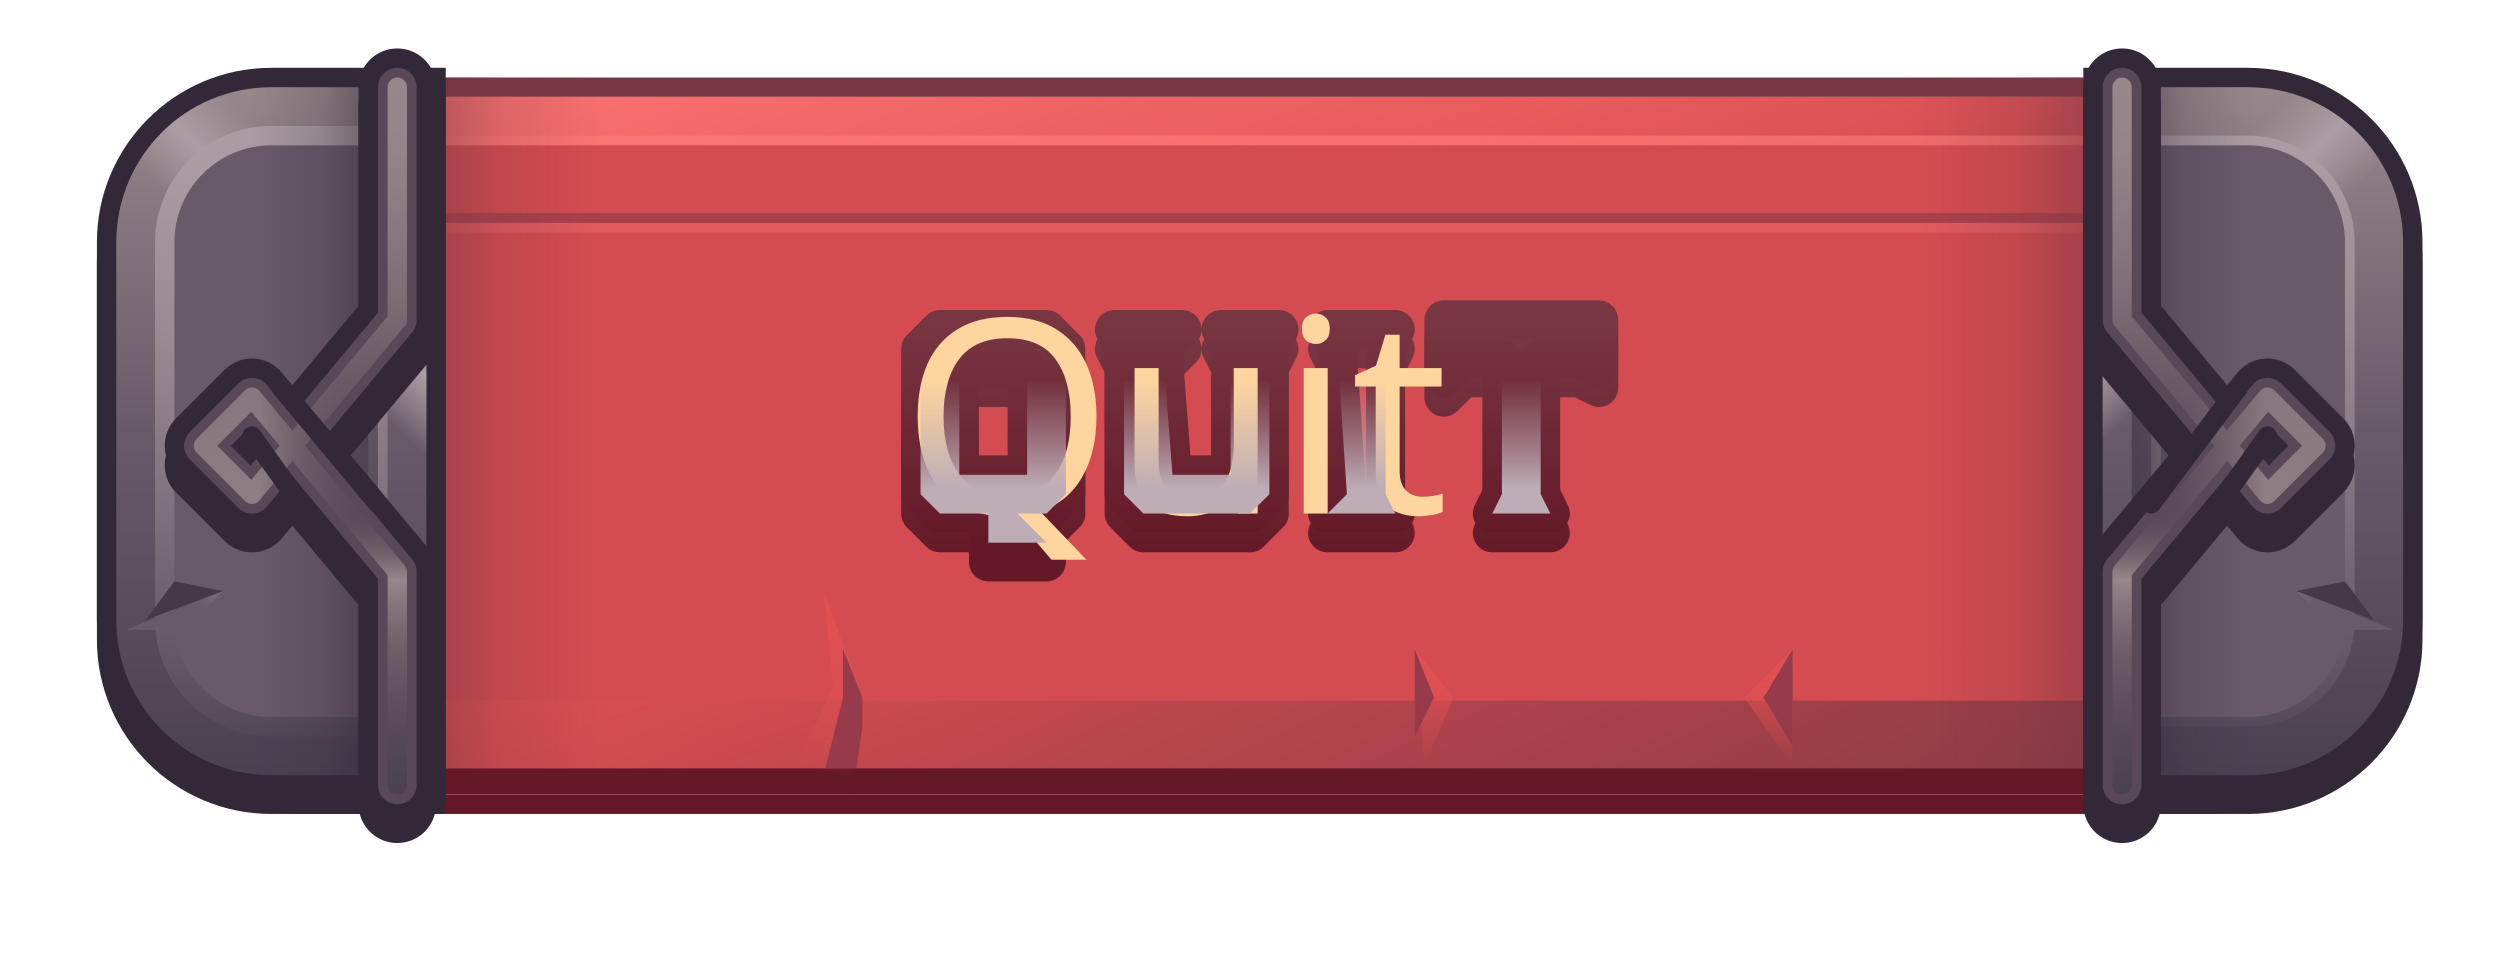
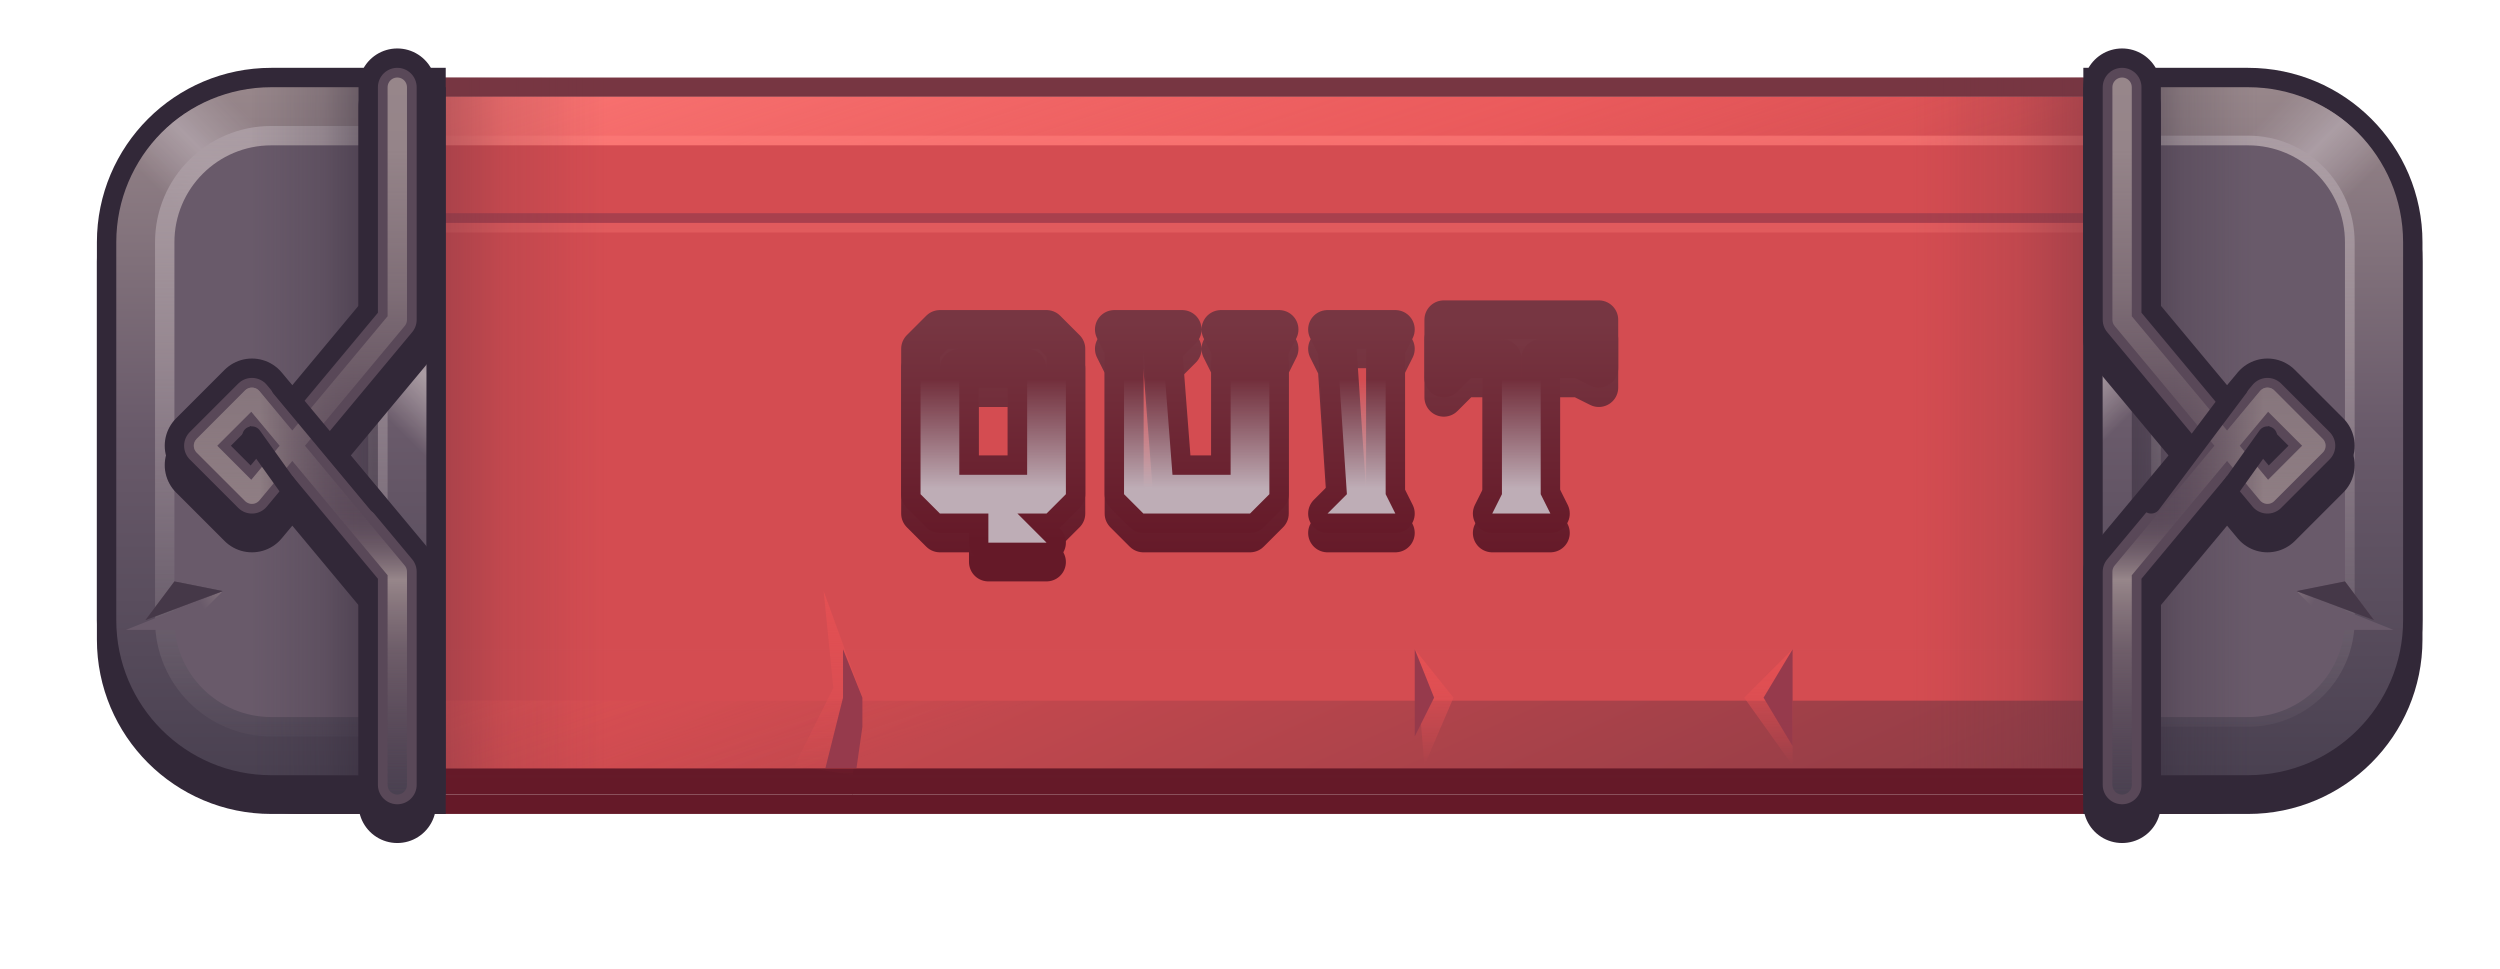
<svg xmlns="http://www.w3.org/2000/svg" xmlns:xlink="http://www.w3.org/1999/xlink" viewBox="0 0 258 100">
  <defs>
    <linearGradient id="New_Gradient_Swatch_33" x1="129.4" x2="129.4" y1="81.6" y2="8.4" gradientUnits="userSpaceOnUse">
      <stop offset="0" stop-color="#651928" />
      <stop offset="1" stop-color="#773642" />
    </linearGradient>
    <linearGradient id="New_Gradient_Swatch_67" x1="166.5" x2="121.3" y1="127.4" y2="27.1" gradientUnits="userSpaceOnUse">
      <stop offset="0" stop-color="#773642" />
      <stop offset="1" stop-color="#e45053" />
    </linearGradient>
    <linearGradient id="New_Gradient_Swatch_68" x1="108.3" x2="135.4" y1="-19" y2="63.3" gradientUnits="userSpaceOnUse">
      <stop offset="0" stop-color="#fe7c79" />
      <stop offset="1" stop-color="#e45053" stop-opacity="0" />
    </linearGradient>
    <linearGradient id="linear-gradient" x1="129" x2="129" y1="78" y2="10.1" gradientTransform="translate(-1 -2)" gradientUnits="userSpaceOnUse">
      <stop offset="0" stop-color="#fe7c79" stop-opacity="0" />
      <stop offset="1" stop-color="#fe7c79" stop-opacity=".7" />
    </linearGradient>
    <linearGradient id="linear-gradient-2" x1="129.4" x2="129.4" y1="68.6" y2="23.4" gradientUnits="userSpaceOnUse">
      <stop offset="0" stop-color="#fe7c79" stop-opacity="0" />
      <stop offset="1" stop-color="#fe7c79" />
    </linearGradient>
    <linearGradient id="linear-gradient-3" x1="129.4" x2="129.4" y1="67.6" y2="22.4" gradientUnits="userSpaceOnUse">
      <stop offset="0" stop-color="#963a4c" stop-opacity="0" />
      <stop offset="1" stop-color="#963a4c" />
    </linearGradient>
    <linearGradient id="New_Gradient_Swatch_12" x1="182.7" x2="182.7" y1="78.9" y2="66.8" gradientUnits="userSpaceOnUse">
      <stop offset="0" stop-color="#e45053" stop-opacity="0" />
      <stop offset="1" stop-color="#e45053" />
    </linearGradient>
    <linearGradient id="New_Gradient_Swatch_12-2" x1="85.8" x2="85.8" y1="80.1" y2="61" xlink:href="#New_Gradient_Swatch_12" />
    <linearGradient id="New_Gradient_Swatch_12-3" x1="147.9" x2="147.9" y1="78.9" y2="67.5" xlink:href="#New_Gradient_Swatch_12" />
    <linearGradient id="linear-gradient-4" x1="232.1" x2="232.1" y1="79.6" y2="9.4" gradientUnits="userSpaceOnUse">
      <stop offset="0" stop-color="#4a4151" />
      <stop offset=".5" stop-color="#695a6a" />
      <stop offset="1" stop-color="#97868a" />
    </linearGradient>
    <linearGradient id="linear-gradient-5" x1="214.4" x2="222.8" y1="31.5" y2="39.9" gradientUnits="userSpaceOnUse">
      <stop offset="0" stop-color="#ab9da4" stop-opacity="0" />
      <stop offset=".5" stop-color="#ab9da4" />
      <stop offset="1" stop-color="#ab9da4" stop-opacity="0" />
    </linearGradient>
    <linearGradient id="linear-gradient-6" x1="232.1" x2="232.1" y1="79.6" y2="9.4" gradientUnits="userSpaceOnUse">
      <stop offset="0" stop-color="#ab9da4" stop-opacity="0" />
      <stop offset="1" stop-color="#ab9da4" />
    </linearGradient>
    <linearGradient id="linear-gradient-7" x1="147" x2="147" y1="-192.9" y2="-197.9" gradientTransform="rotate(-61 409 -144)" gradientUnits="userSpaceOnUse">
      <stop offset="0" stop-color="#695a6a" />
      <stop offset="1" stop-color="#97868a" />
    </linearGradient>
    <linearGradient id="linear-gradient-8" x1="220" x2="233" y1="44" y2="44" gradientUnits="userSpaceOnUse">
      <stop offset="0" stop-color="#322838" />
      <stop offset=".1" stop-color="#322838" stop-opacity=".9" />
      <stop offset=".4" stop-color="#322838" stop-opacity=".4" />
      <stop offset=".8" stop-color="#322838" stop-opacity=".1" />
      <stop offset="1" stop-color="#322838" stop-opacity="0" />
    </linearGradient>
    <linearGradient id="New_Gradient_Swatch_10" x1="529.7" x2="547.7" y1="44.5" y2="44.5" gradientTransform="matrix(-1 0 0 1 745 0)" gradientUnits="userSpaceOnUse">
      <stop offset="0" stop-color="#773642" />
      <stop offset=".2" stop-color="#773642" stop-opacity=".7" />
      <stop offset=".4" stop-color="#773642" stop-opacity=".4" />
      <stop offset=".7" stop-color="#773642" stop-opacity=".2" />
      <stop offset=".8" stop-color="#773642" stop-opacity=".1" />
      <stop offset="1" stop-color="#773642" stop-opacity="0" />
    </linearGradient>
    <linearGradient id="linear-gradient-9" x1="286.6" x2="286.6" y1="79.6" y2="9.4" gradientTransform="matrix(-1 0 0 1 314 0)" xlink:href="#linear-gradient-4" />
    <linearGradient id="linear-gradient-10" x1="268.9" x2="277.3" y1="31.5" y2="39.9" gradientTransform="matrix(-1 0 0 1 314 0)" xlink:href="#linear-gradient-5" />
    <linearGradient id="linear-gradient-11" x1="286.6" x2="286.6" y1="79.6" y2="9.4" gradientTransform="matrix(-1 0 0 1 314 0)" xlink:href="#linear-gradient-6" />
    <linearGradient id="linear-gradient-12" x1="173.1" x2="173.1" y1="-145.1" y2="-150.1" gradientTransform="scale(-1 1) rotate(-61 251 121)" xlink:href="#linear-gradient-7" />
    <linearGradient id="linear-gradient-13" x1="275.5" x2="288.5" gradientTransform="matrix(-1 0 0 1 314 0)" xlink:href="#linear-gradient-8" />
    <linearGradient id="New_Gradient_Swatch_10-2" x1="475.8" x2="493.8" y1="44.5" y2="44.5" gradientTransform="translate(-431)" xlink:href="#New_Gradient_Swatch_10" />
    <linearGradient id="linear-gradient-14" x1="218" x2="240.3" y1="45" y2="45" gradientUnits="userSpaceOnUse">
      <stop offset=".2" stop-color="#594858" stop-opacity="0" />
      <stop offset=".5" stop-color="#7d6c75" stop-opacity=".6" />
      <stop offset=".7" stop-color="#97868a" />
    </linearGradient>
    <linearGradient id="linear-gradient-15" x1="229.1" x2="229.1" y1="82" y2="8" gradientUnits="userSpaceOnUse">
      <stop offset="0" stop-color="#4a4151" />
      <stop offset=".3" stop-color="#594858" stop-opacity="0" />
      <stop offset=".3" stop-color="#5b4a59" stop-opacity="0" />
      <stop offset=".5" stop-color="#6d5c68" stop-opacity=".3" />
      <stop offset=".6" stop-color="#7c6b74" stop-opacity=".6" />
      <stop offset=".7" stop-color="#88777e" stop-opacity=".8" />
      <stop offset=".8" stop-color="#907f85" stop-opacity=".9" />
      <stop offset=".9" stop-color="#958489" />
      <stop offset="1" stop-color="#97868a" />
    </linearGradient>
    <linearGradient id="linear-gradient-16" x1="229.1" x2="229.1" y1="82" y2="8" gradientUnits="userSpaceOnUse">
      <stop offset="0" stop-color="#594858" stop-opacity="0" />
      <stop offset=".2" stop-color="#7d6c75" stop-opacity=".6" />
      <stop offset=".3" stop-color="#97868a" />
      <stop offset=".4" stop-color="#594858" stop-opacity="0" />
    </linearGradient>
    <linearGradient id="linear-gradient-17" x1="91.8" x2="113.8" y1="45" y2="45" gradientTransform="matrix(-1 0 0 1 134 0)" xlink:href="#linear-gradient-14" />
    <linearGradient id="linear-gradient-18" x1="102.8" x2="102.8" y1="82" gradientTransform="matrix(-1 0 0 1 134 0)" xlink:href="#linear-gradient-15" />
    <linearGradient id="linear-gradient-19" x1="102.8" x2="102.8" y1="82" gradientTransform="matrix(-1 0 0 1 134 0)" xlink:href="#linear-gradient-16" />
    <linearGradient id="New_Gradient_Swatch_33-2" x1="129.9" x2="129.9" y1="55.8" y2="33.3" gradientTransform="translate(0 2)" xlink:href="#New_Gradient_Swatch_33" />
    <linearGradient id="New_Gradient_Swatch_33-6" x1="129.9" x2="129.9" y1="55.8" y2="33.3" xlink:href="#New_Gradient_Swatch_33" />
    <linearGradient id="New_Gradient_Swatch_27" x1="129.9" x2="129.9" y1="50.4" y2="27.9" gradientUnits="userSpaceOnUse">
      <stop offset="0" stop-color="#beadb6" />
      <stop offset=".5" stop-color="#beadb6" stop-opacity="0" />
    </linearGradient>
    <style>
      .cls-2{fill:#651928}.cls-22{mix-blend-mode:overlay}.cls-16{fill:#963a4c}.cls-22{opacity:.7}.cls-16,.cls-27{mix-blend-mode:darken}.cls-19,.cls-36,.cls-37,.cls-41,.cls-46,.cls-47{fill:none}.cls-19,.cls-36,.cls-41{stroke:#322838}.cls-19{stroke-miterlimit:10}.cls-19,.cls-37,.cls-46,.cls-47{stroke-width:4px}.cls-24{fill:#695a6a}.cls-26{fill:#594858}.cls-27{fill:#322838;opacity:.5}.cls-36,.cls-37,.cls-41,.cls-46,.cls-47{stroke-linecap:round;stroke-linejoin:round}.cls-36{stroke-width:8px}.cls-37{stroke:#594858}.cls-41{stroke-width:2px}.cls-46{stroke:url(#New_Gradient_Swatch_33-2)}.cls-47{stroke:url(#New_Gradient_Swatch_33-6)}.cls-49{fill:url(#New_Gradient_Swatch_27)}
    </style>
  </defs>
  <g style="isolation:isolate">
    <path d="M228 12a16 16 0 0116 16v38a16 16 0 01-16 16H31a16 16 0 01-16-16V28a16 16 0 0116-16h197m0-2H31a18 18 0 00-18 18v38a18 18 0 0018 18h197a18 18 0 0018-18V28a18 18 0 00-18-18z" class="cls-2" />
    <rect width="228.8" height="69.3" x="15" y="12" class="cls-2" rx="16" />
    <rect width="228.8" height="69.3" x="15" y="12" class="cls-2" rx="16" />
    <rect width="216.8" height="57.3" x="20" y="16" class="cls-2" rx="10" />
    <rect width="216.8" height="57.3" x="21" y="17" class="cls-2" rx="10" />
    <rect width="216.8" height="57.3" x="21" y="17" fill="#651928" opacity=".2" rx="10" />
    <path d="M228 26a3 3 0 013 3v38a3 3 0 01-3 3H31a3 3 0 01-3-3V29a3 3 0 013-3h197m0-1H31a4 4 0 00-4 4v38a4 4 0 004 4h197a4 4 0 004-4V29a4 4 0 00-4-4z" class="cls-2" />
    <path d="M228 25a3 3 0 013 3v38a3 3 0 01-3 3H31a3 3 0 01-3-3V28a3 3 0 013-3h197m0-1H31a4 4 0 00-4 4v38a4 4 0 004 4h197a4 4 0 004-4V28a4 4 0 00-4-4z" class="cls-2" />
    <path fill="url(#New_Gradient_Swatch_33)" d="M228 10a16 16 0 0116 16v38a16 16 0 01-16 16H31a16 16 0 01-16-16V26a16 16 0 0116-16h197m0-2H31a18 18 0 00-18 18v38a18 18 0 0018 18h197a18 18 0 0018-18V26a18 18 0 00-18-18z" />
    <rect width="228.8" height="69.3" x="15" y="10" fill="url(#New_Gradient_Swatch_67)" rx="16" />
    <rect width="228.8" height="69.3" x="15" y="10" fill="url(#New_Gradient_Swatch_68)" rx="16" />
    <rect width="216.8" height="57.3" x="20" y="14" fill="url(#linear-gradient)" rx="10" />
    <rect width="216.8" height="57.3" x="21" y="15" fill="#e45053" rx="10" />
    <rect width="216.8" height="57.3" x="21" y="15" fill="#963a4c" opacity=".2" rx="10" />
    <path fill="url(#linear-gradient-2)" d="M228 24a3 3 0 013 3v38a3 3 0 01-3 3H31a3 3 0 01-3-3V27a3 3 0 013-3h197m0-1H31a4 4 0 00-4 4v38a4 4 0 004 4h197a4 4 0 004-4V27a4 4 0 00-4-4z" opacity=".3" />
    <path fill="url(#linear-gradient-3)" d="M228 23a3 3 0 013 3v38a3 3 0 01-3 3H31a3 3 0 01-3-3V26a3 3 0 013-3h197m0-1H31a4 4 0 00-4 4v38a4 4 0 004 4h197a4 4 0 004-4V26a4 4 0 00-4-4z" opacity=".7" />
    <path fill="url(#New_Gradient_Swatch_12)" d="M185 67l-5 5 5 7V67z" />
    <path d="M185 67l-3 5 3 5V67z" class="cls-16" />
    <path fill="url(#New_Gradient_Swatch_12-2)" d="M85 61l1 10-4 8 6 1 1-8-4-11z" />
    <path d="M89 72l-2-5v5l-2 8 3 2 1-7v-3z" class="cls-16" />
    <path fill="url(#New_Gradient_Swatch_12-3)" d="M146 67l4 5-3 7-1-12z" />
    <path d="M146 67l2 5-2 4v-9z" class="cls-16" />
    <path d="M232 11h-15v71h15a16 16 0 0016-16V27a16 16 0 00-16-16z" class="cls-19" />
    <path d="M232 9h-15v71h15a16 16 0 0016-16V25a16 16 0 00-16-16z" class="cls-19" />
    <path fill="url(#linear-gradient-4)" d="M232 9h-15v71h15a16 16 0 0016-16V25a16 16 0 00-16-16z" />
    <path fill="url(#linear-gradient-5)" d="M232 9h-15v71h15a16 16 0 0016-16V25a16 16 0 00-16-16z" />
    <path fill="url(#linear-gradient-6)" d="M222 75V14h10a11 11 0 0111 11v39a11 11 0 01-11 11z" />
    <path d="M223 74V15h9a10 10 0 0110 10v39a10 10 0 01-10 10z" class="cls-24" />
    <path fill="url(#linear-gradient-7)" d="M237 61l4 4h6l-10-4z" />
    <path d="M237 61l5-1 3 4-8-3z" class="cls-26" />
    <path d="M237 61l5-1 3 4-8-3z" class="cls-27" />
    <path fill="url(#linear-gradient-8)" d="M220 8h13v72h-13z" opacity=".5" style="mix-blend-mode:darken" />
    <path fill="url(#New_Gradient_Swatch_10)" fill-opacity=".5" d="M197 8h18v73h-18z" style="mix-blend-mode:darken" />
    <path d="M44 11H28a16 16 0 00-16 16v39a16 16 0 0016 16h16z" class="cls-19" />
    <path d="M44 9H28a16 16 0 00-16 16v39a16 16 0 0016 16h16z" class="cls-19" />
    <path fill="url(#linear-gradient-9)" d="M44 9H28a16 16 0 00-16 16v39a16 16 0 0016 16h16z" />
    <path fill="url(#linear-gradient-10)" d="M44 9H28a16 16 0 00-16 16v39a16 16 0 0016 16h16z" />
    <path fill="url(#linear-gradient-11)" d="M28 76a12 12 0 01-12-12V25a12 12 0 0112-12h12v63z" />
    <path d="M28 74a10 10 0 01-10-10V25a10 10 0 0110-10h10v59z" class="cls-24" />
    <path fill="url(#linear-gradient-12)" d="M23 61l-4 4h-6l10-4z" />
    <path d="M23 61l-5-1-3 4 8-3z" class="cls-26" />
    <path d="M23 61l-5-1-3 4 8-3z" class="cls-27" />
    <path fill="url(#linear-gradient-13)" d="M26 8h13v72H26z" opacity=".5" style="mix-blend-mode:darken" />
    <path fill="url(#New_Gradient_Swatch_10-2)" fill-opacity=".5" d="M45 8h18v73H45z" style="mix-blend-mode:darken" />
    <path d="M219 11v24l15 18 5-5-5-5-15 18v22" class="cls-36" />
    <path d="M219 9v24l15 18 5-5-5-5-15 18v22" class="cls-36" />
    <path d="M219 9v24l15 18 5-5-5-5-15 18v22" class="cls-37" />
    <path fill="none" stroke="url(#linear-gradient-14)" stroke-linecap="round" stroke-linejoin="round" stroke-width="2" d="M219 9v24l15 18 5-5-5-5-15 18v22" />
    <path fill="none" stroke="url(#linear-gradient-15)" stroke-linecap="round" stroke-linejoin="round" stroke-width="2" d="M219 9v24l15 18 5-5-5-5-15 18v22" />
    <path fill="none" stroke="url(#linear-gradient-16)" stroke-linecap="round" stroke-linejoin="round" stroke-width="2" d="M219 9v24l15 18 5-5-5-5-15 18v22" />
    <path d="M231 40l-9 12M234 45l-10 14" class="cls-41" />
    <path d="M41 11v24L26 53l-5-5 5-5 15 18v22" class="cls-36" />
    <path d="M41 9v24L26 51l-5-5 5-5 15 18v22" class="cls-36" />
    <path d="M41 9v24L26 51l-5-5 5-5 15 18v22" class="cls-37" />
    <path fill="none" stroke="url(#linear-gradient-17)" stroke-linecap="round" stroke-linejoin="round" stroke-width="2" d="M41 9v24L26 51l-5-5 5-5 15 18v22" />
    <path fill="none" stroke="url(#linear-gradient-18)" stroke-linecap="round" stroke-linejoin="round" stroke-width="2" d="M41 9v24L26 51l-5-5 5-5 15 18v22" />
    <path fill="none" stroke="url(#linear-gradient-19)" stroke-linecap="round" stroke-linejoin="round" stroke-width="2" d="M41 9v24L26 51l-5-5 5-5 15 18v22" />
    <path d="M29 40l10 12M26 45l10 14" class="cls-41" />
    <path d="M97 55l-2-2V38l2-2h11l2 2v15l-2 2h-3l3 3h-6v-3zm2-4h7V40h-7zM116 53V38l-1-2h7l-2 2 1 13h6V38l-1-2h6l-1 2v15l-2 2h-11zM139 53l-1-15-1-2h7l-1 2v15l1 2h-7zM155 53V39h-4l-2 2v-6h16v5l-2-1h-4v14l1 2h-6z" class="cls-46" />
    <path d="M97 53l-2-2V36l2-2h11l2 2v15l-2 2h-3l3 3h-6v-3zm2-4h7V38h-7zM116 51V36l-1-2h7l-2 2 1 13h6V36l-1-2h6l-1 2v15l-2 2h-11zM139 51l-1-15-1-2h7l-1 2v15l1 2h-7zM155 51V37h-4l-2 2v-6h16v5l-2-1h-4v14l1 2h-6z" class="cls-47" />
-     <text fill="#ffd59f" font-family="KVC-Midgard-Regular,KVC-Midgard" font-size="28" transform="translate(93 53)">
-       Quit
-     </text>
    <path d="M97 53l-2-2V36l2-2h11l2 2v15l-2 2h-3l3 3h-6v-3zm2-4h7V38h-7zM116 51V36l-1-2h7l-2 2 1 13h6V36l-1-2h6l-1 2v15l-2 2h-11zM139 51l-1-15-1-2h7l-1 2v15l1 2h-7zM155 51V37h-4l-2 2v-6h16v5l-2-1h-4v14l1 2h-6z" class="cls-49" />
  </g>
</svg>
